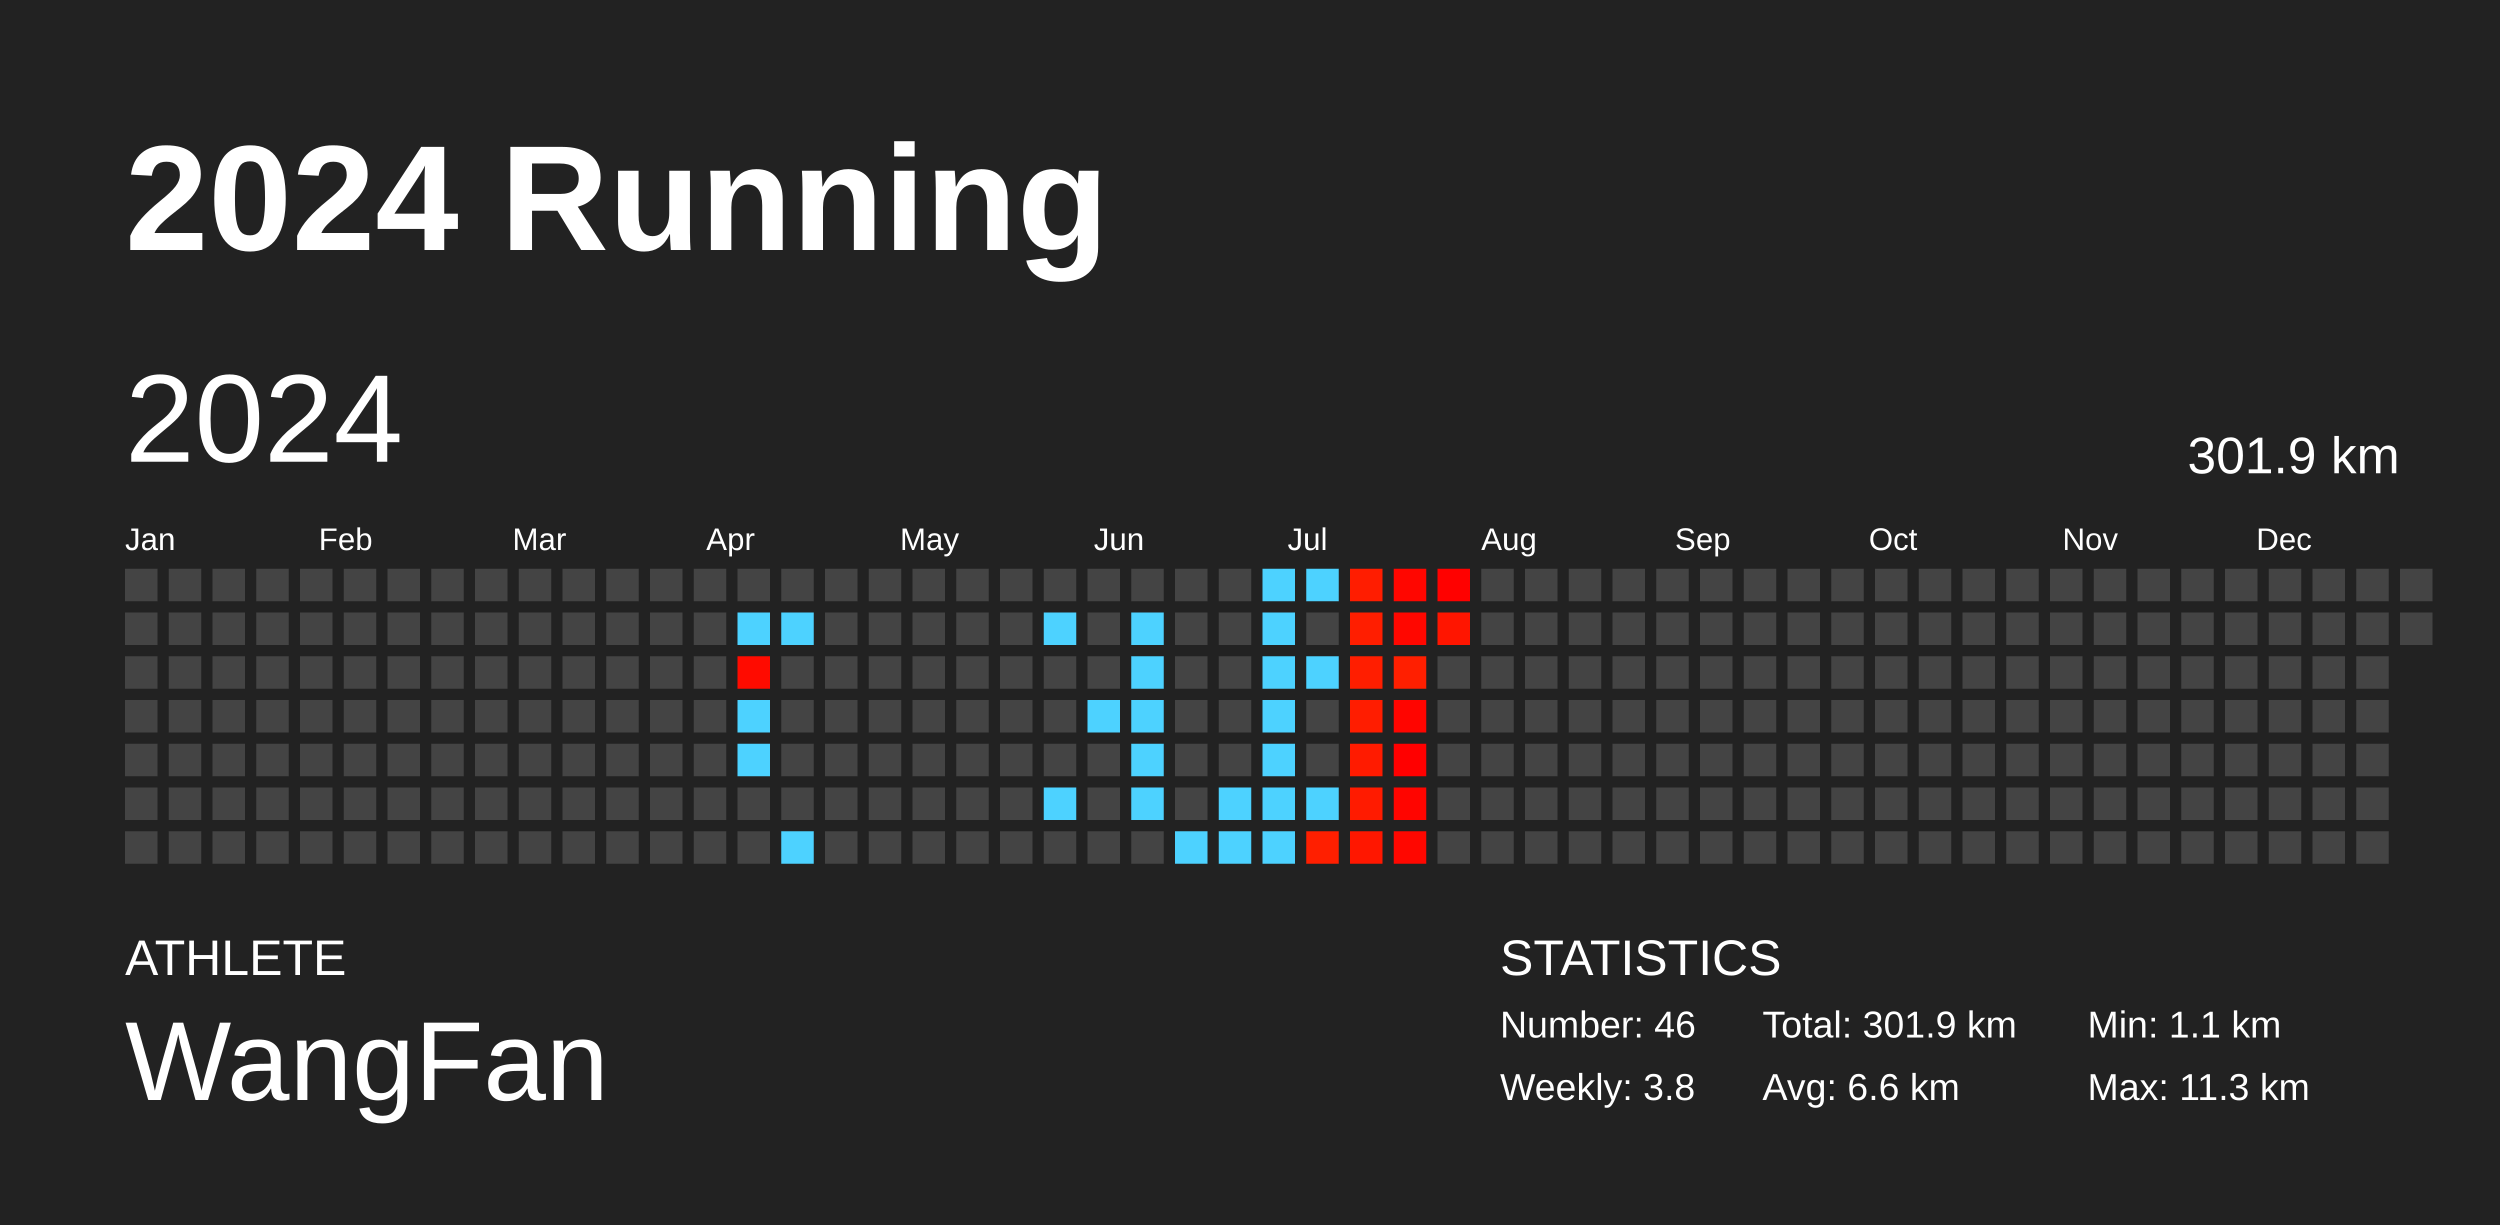
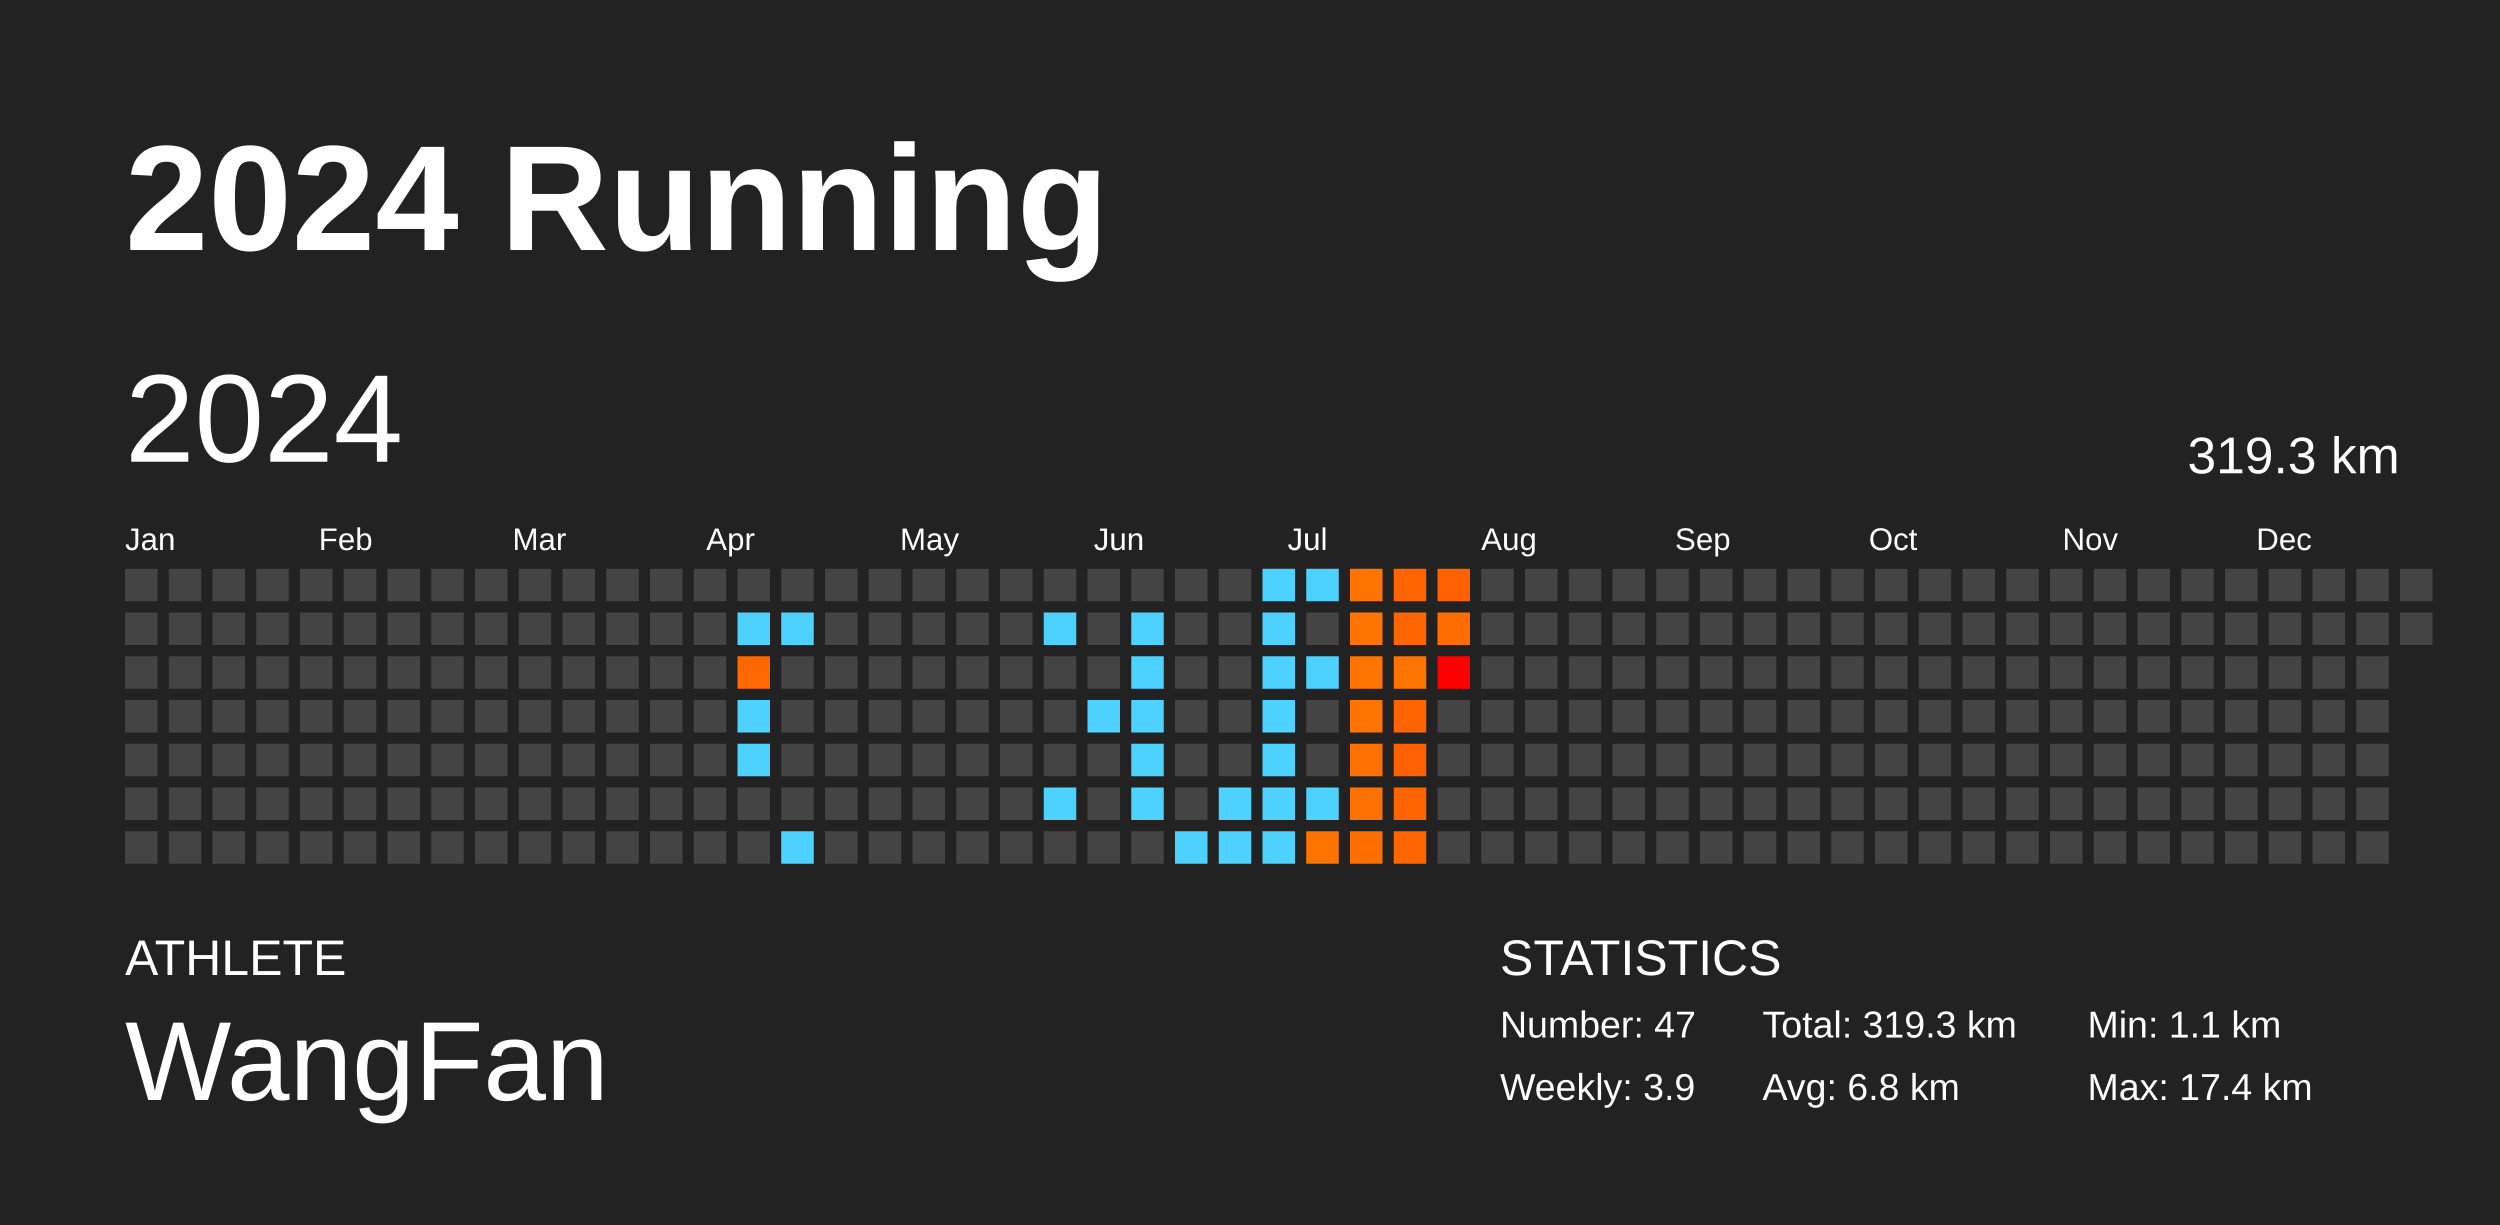
<svg xmlns="http://www.w3.org/2000/svg" baseProfile="full" height="98mm" version="1.1" viewBox="0,0,200,98" width="200mm">
  <defs />
  <rect fill="#222222" height="98" width="200" x="0" y="0" />
  <text fill="#FFFFFF" style="font-size:12px; font-family:Arial; font-weight:bold;" x="10" y="20">2024 Running</text>
  <text fill="#FFFFFF" style="font-size:4px; font-family:Arial" x="10" y="78">ATHLETE</text>
  <text fill="#FFFFFF" style="font-size:9px; font-family:Arial" x="10" y="88">WangFan</text>
  <text fill="#FFFFFF" style="font-size:4px; font-family:Arial" x="120" y="78">STATISTICS</text>
-   <text fill="#FFFFFF" style="font-size:3px; font-family:Arial" x="120" y="83">Number: 46</text>
-   <text fill="#FFFFFF" style="font-size:3px; font-family:Arial" x="120" y="88">Weekly: 3.8</text>
-   <text fill="#FFFFFF" style="font-size:3px; font-family:Arial" x="141" y="83">Total: 301.9 km</text>
-   <text fill="#FFFFFF" style="font-size:3px; font-family:Arial" x="141" y="88">Avg: 6.6 km</text>
+   <text fill="#FFFFFF" style="font-size:3px; font-family:Arial" x="120" y="83">Number: 47</text>
+   <text fill="#FFFFFF" style="font-size:3px; font-family:Arial" x="120" y="88">Weekly: 3.9</text>
+   <text fill="#FFFFFF" style="font-size:3px; font-family:Arial" x="141" y="83">Total: 319.3 km</text>
+   <text fill="#FFFFFF" style="font-size:3px; font-family:Arial" x="141" y="88">Avg: 6.8 km</text>
  <text fill="#FFFFFF" style="font-size:3px; font-family:Arial" x="167" y="83">Min: 1.1 km</text>
-   <text fill="#FFFFFF" style="font-size:3px; font-family:Arial" x="167" y="88">Max: 11.3 km</text>
+   <text fill="#FFFFFF" style="font-size:3px; font-family:Arial" x="167" y="88">Max: 17.4 km</text>
  <text dominant-baseline="hanging" fill="#FFFFFF" style="font-size:10.0px; font-family:Arial;" x="10" y="30">2024</text>
-   <text dominant-baseline="hanging" fill="#FFFFFF" style="font-size:4.125px; font-family:Arial;" x="175" y="35">301.9 km</text>
+   <text dominant-baseline="hanging" fill="#FFFFFF" style="font-size:4.125px; font-family:Arial;" x="175" y="35">319.3 km</text>
  <text fill="#FFFFFF" style="font-size:2.5px; font-family:Arial" x="10.0" y="44">Jan</text>
  <text fill="#FFFFFF" style="font-size:2.5px; font-family:Arial" x="25.5" y="44">Feb</text>
  <text fill="#FFFFFF" style="font-size:2.5px; font-family:Arial" x="41.0" y="44">Mar</text>
  <text fill="#FFFFFF" style="font-size:2.5px; font-family:Arial" x="56.5" y="44">Apr</text>
  <text fill="#FFFFFF" style="font-size:2.5px; font-family:Arial" x="72.0" y="44">May</text>
  <text fill="#FFFFFF" style="font-size:2.5px; font-family:Arial" x="87.5" y="44">Jun</text>
  <text fill="#FFFFFF" style="font-size:2.5px; font-family:Arial" x="103.0" y="44">Jul</text>
  <text fill="#FFFFFF" style="font-size:2.5px; font-family:Arial" x="118.5" y="44">Aug</text>
  <text fill="#FFFFFF" style="font-size:2.5px; font-family:Arial" x="134.0" y="44">Sep</text>
  <text fill="#FFFFFF" style="font-size:2.5px; font-family:Arial" x="149.5" y="44">Oct</text>
  <text fill="#FFFFFF" style="font-size:2.5px; font-family:Arial" x="165.0" y="44">Nov</text>
  <text fill="#FFFFFF" style="font-size:2.5px; font-family:Arial" x="180.5" y="44">Dec</text>
  <rect fill="#444444" height="2.6" width="2.6" x="10.0" y="45.5" />
  <rect fill="#444444" height="2.6" width="2.6" x="10.0" y="49.0" />
  <rect fill="#444444" height="2.6" width="2.6" x="10.0" y="52.5" />
  <rect fill="#444444" height="2.6" width="2.6" x="10.0" y="56.0" />
  <rect fill="#444444" height="2.6" width="2.6" x="10.0" y="59.5" />
  <rect fill="#444444" height="2.6" width="2.6" x="10.0" y="63.0" />
  <rect fill="#444444" height="2.6" width="2.6" x="10.0" y="66.5" />
  <rect fill="#444444" height="2.6" width="2.6" x="13.5" y="45.5" />
  <rect fill="#444444" height="2.6" width="2.6" x="13.5" y="49.0" />
  <rect fill="#444444" height="2.6" width="2.6" x="13.5" y="52.5" />
  <rect fill="#444444" height="2.6" width="2.6" x="13.5" y="56.0" />
  <rect fill="#444444" height="2.6" width="2.6" x="13.5" y="59.5" />
  <rect fill="#444444" height="2.6" width="2.6" x="13.5" y="63.0" />
  <rect fill="#444444" height="2.6" width="2.6" x="13.5" y="66.5" />
  <rect fill="#444444" height="2.6" width="2.6" x="17.0" y="45.5" />
  <rect fill="#444444" height="2.6" width="2.6" x="17.0" y="49.0" />
  <rect fill="#444444" height="2.6" width="2.6" x="17.0" y="52.5" />
  <rect fill="#444444" height="2.6" width="2.6" x="17.0" y="56.0" />
  <rect fill="#444444" height="2.6" width="2.6" x="17.0" y="59.5" />
  <rect fill="#444444" height="2.6" width="2.6" x="17.0" y="63.0" />
  <rect fill="#444444" height="2.6" width="2.6" x="17.0" y="66.5" />
  <rect fill="#444444" height="2.6" width="2.6" x="20.5" y="45.5" />
  <rect fill="#444444" height="2.6" width="2.6" x="20.5" y="49.0" />
  <rect fill="#444444" height="2.6" width="2.6" x="20.5" y="52.5" />
  <rect fill="#444444" height="2.6" width="2.6" x="20.5" y="56.0" />
  <rect fill="#444444" height="2.6" width="2.6" x="20.5" y="59.5" />
  <rect fill="#444444" height="2.6" width="2.6" x="20.5" y="63.0" />
  <rect fill="#444444" height="2.6" width="2.6" x="20.5" y="66.5" />
  <rect fill="#444444" height="2.6" width="2.6" x="24.0" y="45.5" />
  <rect fill="#444444" height="2.6" width="2.6" x="24.0" y="49.0" />
  <rect fill="#444444" height="2.6" width="2.6" x="24.0" y="52.5" />
  <rect fill="#444444" height="2.6" width="2.6" x="24.0" y="56.0" />
  <rect fill="#444444" height="2.6" width="2.6" x="24.0" y="59.5" />
  <rect fill="#444444" height="2.6" width="2.6" x="24.0" y="63.0" />
  <rect fill="#444444" height="2.6" width="2.6" x="24.0" y="66.5" />
  <rect fill="#444444" height="2.6" width="2.6" x="27.5" y="45.5" />
  <rect fill="#444444" height="2.6" width="2.6" x="27.5" y="49.0" />
  <rect fill="#444444" height="2.6" width="2.6" x="27.5" y="52.5" />
  <rect fill="#444444" height="2.6" width="2.6" x="27.5" y="56.0" />
  <rect fill="#444444" height="2.6" width="2.6" x="27.5" y="59.5" />
  <rect fill="#444444" height="2.6" width="2.6" x="27.5" y="63.0" />
  <rect fill="#444444" height="2.6" width="2.6" x="27.5" y="66.5" />
  <rect fill="#444444" height="2.6" width="2.6" x="31.0" y="45.5" />
  <rect fill="#444444" height="2.6" width="2.6" x="31.0" y="49.0" />
  <rect fill="#444444" height="2.6" width="2.6" x="31.0" y="52.5" />
  <rect fill="#444444" height="2.6" width="2.6" x="31.0" y="56.0" />
  <rect fill="#444444" height="2.6" width="2.6" x="31.0" y="59.5" />
  <rect fill="#444444" height="2.6" width="2.6" x="31.0" y="63.0" />
  <rect fill="#444444" height="2.6" width="2.6" x="31.0" y="66.5" />
  <rect fill="#444444" height="2.6" width="2.6" x="34.5" y="45.5" />
  <rect fill="#444444" height="2.6" width="2.6" x="34.5" y="49.0" />
  <rect fill="#444444" height="2.6" width="2.6" x="34.5" y="52.5" />
  <rect fill="#444444" height="2.6" width="2.6" x="34.5" y="56.0" />
  <rect fill="#444444" height="2.6" width="2.6" x="34.5" y="59.5" />
  <rect fill="#444444" height="2.6" width="2.6" x="34.5" y="63.0" />
  <rect fill="#444444" height="2.6" width="2.6" x="34.5" y="66.5" />
  <rect fill="#444444" height="2.6" width="2.6" x="38.0" y="45.5" />
  <rect fill="#444444" height="2.6" width="2.6" x="38.0" y="49.0" />
  <rect fill="#444444" height="2.6" width="2.6" x="38.0" y="52.5" />
  <rect fill="#444444" height="2.6" width="2.6" x="38.0" y="56.0" />
  <rect fill="#444444" height="2.6" width="2.6" x="38.0" y="59.5" />
  <rect fill="#444444" height="2.6" width="2.6" x="38.0" y="63.0" />
  <rect fill="#444444" height="2.6" width="2.6" x="38.0" y="66.5" />
  <rect fill="#444444" height="2.6" width="2.6" x="41.5" y="45.5" />
  <rect fill="#444444" height="2.6" width="2.6" x="41.5" y="49.0" />
  <rect fill="#444444" height="2.6" width="2.6" x="41.5" y="52.5" />
  <rect fill="#444444" height="2.6" width="2.6" x="41.5" y="56.0" />
  <rect fill="#444444" height="2.6" width="2.6" x="41.5" y="59.5" />
  <rect fill="#444444" height="2.6" width="2.6" x="41.5" y="63.0" />
  <rect fill="#444444" height="2.6" width="2.6" x="41.5" y="66.5" />
  <rect fill="#444444" height="2.6" width="2.6" x="45.0" y="45.5" />
  <rect fill="#444444" height="2.6" width="2.6" x="45.0" y="49.0" />
  <rect fill="#444444" height="2.6" width="2.6" x="45.0" y="52.5" />
  <rect fill="#444444" height="2.6" width="2.6" x="45.0" y="56.0" />
  <rect fill="#444444" height="2.6" width="2.6" x="45.0" y="59.5" />
  <rect fill="#444444" height="2.6" width="2.6" x="45.0" y="63.0" />
  <rect fill="#444444" height="2.6" width="2.6" x="45.0" y="66.5" />
  <rect fill="#444444" height="2.6" width="2.6" x="48.5" y="45.5" />
  <rect fill="#444444" height="2.6" width="2.6" x="48.5" y="49.0" />
  <rect fill="#444444" height="2.6" width="2.6" x="48.5" y="52.5" />
  <rect fill="#444444" height="2.6" width="2.6" x="48.5" y="56.0" />
  <rect fill="#444444" height="2.6" width="2.6" x="48.5" y="59.5" />
  <rect fill="#444444" height="2.6" width="2.6" x="48.5" y="63.0" />
  <rect fill="#444444" height="2.6" width="2.6" x="48.5" y="66.5" />
  <rect fill="#444444" height="2.6" width="2.6" x="52.0" y="45.5" />
  <rect fill="#444444" height="2.6" width="2.6" x="52.0" y="49.0" />
  <rect fill="#444444" height="2.6" width="2.6" x="52.0" y="52.5" />
  <rect fill="#444444" height="2.6" width="2.6" x="52.0" y="56.0" />
  <rect fill="#444444" height="2.6" width="2.6" x="52.0" y="59.5" />
  <rect fill="#444444" height="2.6" width="2.6" x="52.0" y="63.0" />
  <rect fill="#444444" height="2.6" width="2.6" x="52.0" y="66.5" />
  <rect fill="#444444" height="2.6" width="2.6" x="55.5" y="45.5" />
  <rect fill="#444444" height="2.6" width="2.6" x="55.5" y="49.0" />
  <rect fill="#444444" height="2.6" width="2.6" x="55.5" y="52.5" />
  <rect fill="#444444" height="2.6" width="2.6" x="55.5" y="56.0" />
  <rect fill="#444444" height="2.6" width="2.6" x="55.5" y="59.5" />
  <rect fill="#444444" height="2.6" width="2.6" x="55.5" y="63.0" />
  <rect fill="#444444" height="2.6" width="2.6" x="55.5" y="66.5" />
  <rect fill="#444444" height="2.6" width="2.6" x="59.0" y="45.5" />
  <rect fill="#4dd2ff" height="2.6" width="2.6" x="59.0" y="49.0" />
-   <rect fill="#ff0b00" height="2.6" width="2.6" x="59.0" y="52.5" />
+   <rect fill="#ff6700" height="2.6" width="2.6" x="59.0" y="52.5" />
  <rect fill="#4dd2ff" height="2.6" width="2.6" x="59.0" y="56.0" />
  <rect fill="#4dd2ff" height="2.6" width="2.6" x="59.0" y="59.5" />
  <rect fill="#444444" height="2.6" width="2.6" x="59.0" y="63.0" />
  <rect fill="#444444" height="2.6" width="2.6" x="59.0" y="66.5" />
  <rect fill="#444444" height="2.6" width="2.6" x="62.5" y="45.5" />
  <rect fill="#4dd2ff" height="2.6" width="2.6" x="62.5" y="49.0" />
  <rect fill="#444444" height="2.6" width="2.6" x="62.5" y="52.5" />
  <rect fill="#444444" height="2.6" width="2.6" x="62.5" y="56.0" />
  <rect fill="#444444" height="2.6" width="2.6" x="62.5" y="59.5" />
  <rect fill="#444444" height="2.6" width="2.6" x="62.5" y="63.0" />
  <rect fill="#4dd2ff" height="2.6" width="2.6" x="62.5" y="66.5" />
  <rect fill="#444444" height="2.6" width="2.6" x="66.0" y="45.5" />
  <rect fill="#444444" height="2.6" width="2.6" x="66.0" y="49.0" />
  <rect fill="#444444" height="2.6" width="2.6" x="66.0" y="52.5" />
  <rect fill="#444444" height="2.6" width="2.6" x="66.0" y="56.0" />
  <rect fill="#444444" height="2.6" width="2.6" x="66.0" y="59.5" />
  <rect fill="#444444" height="2.6" width="2.6" x="66.0" y="63.0" />
  <rect fill="#444444" height="2.6" width="2.6" x="66.0" y="66.5" />
  <rect fill="#444444" height="2.6" width="2.6" x="69.5" y="45.5" />
  <rect fill="#444444" height="2.6" width="2.6" x="69.5" y="49.0" />
  <rect fill="#444444" height="2.6" width="2.6" x="69.5" y="52.5" />
  <rect fill="#444444" height="2.6" width="2.6" x="69.5" y="56.0" />
  <rect fill="#444444" height="2.6" width="2.6" x="69.5" y="59.5" />
  <rect fill="#444444" height="2.6" width="2.6" x="69.5" y="63.0" />
  <rect fill="#444444" height="2.6" width="2.6" x="69.5" y="66.5" />
  <rect fill="#444444" height="2.6" width="2.6" x="73.0" y="45.5" />
  <rect fill="#444444" height="2.6" width="2.6" x="73.0" y="49.0" />
  <rect fill="#444444" height="2.6" width="2.6" x="73.0" y="52.5" />
  <rect fill="#444444" height="2.6" width="2.6" x="73.0" y="56.0" />
  <rect fill="#444444" height="2.6" width="2.6" x="73.0" y="59.5" />
  <rect fill="#444444" height="2.6" width="2.6" x="73.0" y="63.0" />
  <rect fill="#444444" height="2.6" width="2.6" x="73.0" y="66.5" />
  <rect fill="#444444" height="2.6" width="2.6" x="76.5" y="45.5" />
  <rect fill="#444444" height="2.6" width="2.6" x="76.5" y="49.0" />
  <rect fill="#444444" height="2.6" width="2.6" x="76.5" y="52.5" />
  <rect fill="#444444" height="2.6" width="2.6" x="76.5" y="56.0" />
  <rect fill="#444444" height="2.6" width="2.6" x="76.5" y="59.5" />
  <rect fill="#444444" height="2.6" width="2.6" x="76.5" y="63.0" />
  <rect fill="#444444" height="2.6" width="2.6" x="76.5" y="66.5" />
  <rect fill="#444444" height="2.6" width="2.6" x="80.0" y="45.5" />
  <rect fill="#444444" height="2.6" width="2.6" x="80.0" y="49.0" />
  <rect fill="#444444" height="2.6" width="2.6" x="80.0" y="52.5" />
  <rect fill="#444444" height="2.6" width="2.6" x="80.0" y="56.0" />
  <rect fill="#444444" height="2.6" width="2.6" x="80.0" y="59.5" />
  <rect fill="#444444" height="2.6" width="2.6" x="80.0" y="63.0" />
  <rect fill="#444444" height="2.6" width="2.6" x="80.0" y="66.5" />
  <rect fill="#444444" height="2.6" width="2.6" x="83.5" y="45.5" />
  <rect fill="#4dd2ff" height="2.6" width="2.6" x="83.5" y="49.0" />
  <rect fill="#444444" height="2.6" width="2.6" x="83.5" y="52.5" />
  <rect fill="#444444" height="2.6" width="2.6" x="83.5" y="56.0" />
  <rect fill="#444444" height="2.6" width="2.6" x="83.5" y="59.5" />
  <rect fill="#4dd2ff" height="2.6" width="2.6" x="83.5" y="63.0" />
  <rect fill="#444444" height="2.6" width="2.6" x="83.5" y="66.5" />
  <rect fill="#444444" height="2.6" width="2.6" x="87.0" y="45.5" />
  <rect fill="#444444" height="2.6" width="2.6" x="87.0" y="49.0" />
  <rect fill="#444444" height="2.6" width="2.6" x="87.0" y="52.5" />
  <rect fill="#4dd2ff" height="2.6" width="2.6" x="87.0" y="56.0" />
  <rect fill="#444444" height="2.6" width="2.6" x="87.0" y="59.5" />
  <rect fill="#444444" height="2.6" width="2.6" x="87.0" y="63.0" />
  <rect fill="#444444" height="2.6" width="2.6" x="87.0" y="66.5" />
  <rect fill="#444444" height="2.6" width="2.6" x="90.5" y="45.5" />
  <rect fill="#4dd2ff" height="2.6" width="2.6" x="90.5" y="49.0" />
  <rect fill="#4dd2ff" height="2.6" width="2.6" x="90.5" y="52.5" />
  <rect fill="#4dd2ff" height="2.6" width="2.6" x="90.5" y="56.0" />
  <rect fill="#4dd2ff" height="2.6" width="2.6" x="90.5" y="59.5" />
  <rect fill="#4dd2ff" height="2.6" width="2.6" x="90.5" y="63.0" />
  <rect fill="#444444" height="2.6" width="2.6" x="90.5" y="66.5" />
  <rect fill="#444444" height="2.6" width="2.6" x="94.0" y="45.5" />
  <rect fill="#444444" height="2.6" width="2.6" x="94.0" y="49.0" />
  <rect fill="#444444" height="2.6" width="2.6" x="94.0" y="52.5" />
  <rect fill="#444444" height="2.6" width="2.6" x="94.0" y="56.0" />
  <rect fill="#444444" height="2.6" width="2.6" x="94.0" y="59.5" />
  <rect fill="#444444" height="2.6" width="2.6" x="94.0" y="63.0" />
  <rect fill="#4dd2ff" height="2.6" width="2.6" x="94.0" y="66.5" />
  <rect fill="#444444" height="2.6" width="2.6" x="97.5" y="45.5" />
  <rect fill="#444444" height="2.6" width="2.6" x="97.5" y="49.0" />
  <rect fill="#444444" height="2.6" width="2.6" x="97.5" y="52.5" />
  <rect fill="#444444" height="2.6" width="2.6" x="97.5" y="56.0" />
  <rect fill="#444444" height="2.6" width="2.6" x="97.5" y="59.5" />
  <rect fill="#4dd2ff" height="2.6" width="2.6" x="97.5" y="63.0" />
  <rect fill="#4dd2ff" height="2.6" width="2.6" x="97.5" y="66.5" />
  <rect fill="#4dd2ff" height="2.6" width="2.6" x="101.0" y="45.5" />
  <rect fill="#4dd2ff" height="2.6" width="2.6" x="101.0" y="49.0" />
  <rect fill="#4dd2ff" height="2.6" width="2.6" x="101.0" y="52.5" />
  <rect fill="#4dd2ff" height="2.6" width="2.6" x="101.0" y="56.0" />
  <rect fill="#4dd2ff" height="2.6" width="2.6" x="101.0" y="59.5" />
  <rect fill="#4dd2ff" height="2.6" width="2.6" x="101.0" y="63.0" />
  <rect fill="#4dd2ff" height="2.6" width="2.6" x="101.0" y="66.5" />
  <rect fill="#4dd2ff" height="2.6" width="2.6" x="104.5" y="45.5" />
  <rect fill="#444444" height="2.6" width="2.6" x="104.5" y="49.0" />
  <rect fill="#4dd2ff" height="2.6" width="2.6" x="104.5" y="52.5" />
  <rect fill="#444444" height="2.6" width="2.6" x="104.5" y="56.0" />
  <rect fill="#444444" height="2.6" width="2.6" x="104.5" y="59.5" />
  <rect fill="#4dd2ff" height="2.6" width="2.6" x="104.5" y="63.0" />
-   <rect fill="#ff1f00" height="2.6" width="2.6" x="104.5" y="66.5" />
-   <rect fill="#ff1d00" height="2.6" width="2.6" x="108.0" y="45.5" />
-   <rect fill="#ff1e00" height="2.6" width="2.6" x="108.0" y="49.0" />
-   <rect fill="#ff1e00" height="2.6" width="2.6" x="108.0" y="52.5" />
-   <rect fill="#ff1d00" height="2.6" width="2.6" x="108.0" y="56.0" />
-   <rect fill="#ff1b00" height="2.6" width="2.6" x="108.0" y="59.5" />
-   <rect fill="#ff1b00" height="2.6" width="2.6" x="108.0" y="63.0" />
-   <rect fill="#ff1700" height="2.6" width="2.6" x="108.0" y="66.5" />
-   <rect fill="#ff0600" height="2.6" width="2.6" x="111.5" y="45.5" />
-   <rect fill="#ff0700" height="2.6" width="2.6" x="111.5" y="49.0" />
-   <rect fill="#ff1f00" height="2.6" width="2.6" x="111.5" y="52.5" />
-   <rect fill="#ff0500" height="2.6" width="2.6" x="111.5" y="56.0" />
-   <rect fill="#ff0000" height="2.6" width="2.6" x="111.5" y="59.5" />
-   <rect fill="#ff0500" height="2.6" width="2.6" x="111.5" y="63.0" />
-   <rect fill="#ff0700" height="2.6" width="2.6" x="111.5" y="66.5" />
-   <rect fill="#ff0100" height="2.6" width="2.6" x="115.0" y="45.5" />
-   <rect fill="#ff1500" height="2.6" width="2.6" x="115.0" y="49.0" />
-   <rect fill="#444444" height="2.6" width="2.6" x="115.0" y="52.5" />
+   <rect fill="#ff7400" height="2.6" width="2.6" x="104.5" y="66.5" />
+   <rect fill="#ff7300" height="2.6" width="2.6" x="108.0" y="45.5" />
+   <rect fill="#ff7300" height="2.6" width="2.6" x="108.0" y="49.0" />
+   <rect fill="#ff7300" height="2.6" width="2.6" x="108.0" y="52.5" />
+   <rect fill="#ff7300" height="2.6" width="2.6" x="108.0" y="56.0" />
+   <rect fill="#ff7100" height="2.6" width="2.6" x="108.0" y="59.5" />
+   <rect fill="#ff7100" height="2.6" width="2.6" x="108.0" y="63.0" />
+   <rect fill="#ff6f00" height="2.6" width="2.6" x="108.0" y="66.5" />
+   <rect fill="#ff6400" height="2.6" width="2.6" x="111.5" y="45.5" />
+   <rect fill="#ff6500" height="2.6" width="2.6" x="111.5" y="49.0" />
+   <rect fill="#ff7400" height="2.6" width="2.6" x="111.5" y="52.5" />
+   <rect fill="#ff6400" height="2.6" width="2.6" x="111.5" y="56.0" />
+   <rect fill="#ff6100" height="2.6" width="2.6" x="111.5" y="59.5" />
+   <rect fill="#ff6400" height="2.6" width="2.6" x="111.5" y="63.0" />
+   <rect fill="#ff6500" height="2.6" width="2.6" x="111.5" y="66.5" />
+   <rect fill="#ff6100" height="2.6" width="2.6" x="115.0" y="45.5" />
+   <rect fill="#ff6d00" height="2.6" width="2.6" x="115.0" y="49.0" />
+   <rect fill="#ff0000" height="2.6" width="2.6" x="115.0" y="52.5" />
  <rect fill="#444444" height="2.6" width="2.6" x="115.0" y="56.0" />
  <rect fill="#444444" height="2.6" width="2.6" x="115.0" y="59.5" />
  <rect fill="#444444" height="2.6" width="2.6" x="115.0" y="63.0" />
  <rect fill="#444444" height="2.6" width="2.6" x="115.0" y="66.5" />
  <rect fill="#444444" height="2.6" width="2.6" x="118.5" y="45.5" />
  <rect fill="#444444" height="2.6" width="2.6" x="118.5" y="49.0" />
  <rect fill="#444444" height="2.6" width="2.6" x="118.5" y="52.5" />
  <rect fill="#444444" height="2.6" width="2.6" x="118.5" y="56.0" />
  <rect fill="#444444" height="2.6" width="2.6" x="118.5" y="59.5" />
  <rect fill="#444444" height="2.6" width="2.6" x="118.5" y="63.0" />
  <rect fill="#444444" height="2.6" width="2.6" x="118.5" y="66.5" />
  <rect fill="#444444" height="2.6" width="2.6" x="122.0" y="45.5" />
  <rect fill="#444444" height="2.6" width="2.6" x="122.0" y="49.0" />
  <rect fill="#444444" height="2.6" width="2.6" x="122.0" y="52.5" />
  <rect fill="#444444" height="2.6" width="2.6" x="122.0" y="56.0" />
  <rect fill="#444444" height="2.6" width="2.6" x="122.0" y="59.5" />
  <rect fill="#444444" height="2.6" width="2.6" x="122.0" y="63.0" />
  <rect fill="#444444" height="2.6" width="2.6" x="122.0" y="66.5" />
  <rect fill="#444444" height="2.6" width="2.6" x="125.5" y="45.5" />
  <rect fill="#444444" height="2.6" width="2.6" x="125.5" y="49.0" />
  <rect fill="#444444" height="2.6" width="2.6" x="125.5" y="52.5" />
  <rect fill="#444444" height="2.6" width="2.6" x="125.5" y="56.0" />
  <rect fill="#444444" height="2.6" width="2.6" x="125.5" y="59.5" />
  <rect fill="#444444" height="2.6" width="2.6" x="125.5" y="63.0" />
  <rect fill="#444444" height="2.6" width="2.6" x="125.5" y="66.5" />
  <rect fill="#444444" height="2.6" width="2.6" x="129.0" y="45.5" />
  <rect fill="#444444" height="2.6" width="2.6" x="129.0" y="49.0" />
  <rect fill="#444444" height="2.6" width="2.6" x="129.0" y="52.5" />
  <rect fill="#444444" height="2.6" width="2.6" x="129.0" y="56.0" />
  <rect fill="#444444" height="2.6" width="2.6" x="129.0" y="59.5" />
  <rect fill="#444444" height="2.6" width="2.6" x="129.0" y="63.0" />
  <rect fill="#444444" height="2.6" width="2.6" x="129.0" y="66.5" />
  <rect fill="#444444" height="2.6" width="2.6" x="132.5" y="45.5" />
  <rect fill="#444444" height="2.6" width="2.6" x="132.5" y="49.0" />
  <rect fill="#444444" height="2.6" width="2.6" x="132.5" y="52.5" />
  <rect fill="#444444" height="2.6" width="2.6" x="132.5" y="56.0" />
  <rect fill="#444444" height="2.6" width="2.6" x="132.5" y="59.5" />
  <rect fill="#444444" height="2.6" width="2.6" x="132.5" y="63.0" />
  <rect fill="#444444" height="2.6" width="2.6" x="132.5" y="66.5" />
  <rect fill="#444444" height="2.6" width="2.6" x="136.0" y="45.5" />
  <rect fill="#444444" height="2.6" width="2.6" x="136.0" y="49.0" />
  <rect fill="#444444" height="2.6" width="2.6" x="136.0" y="52.5" />
  <rect fill="#444444" height="2.6" width="2.6" x="136.0" y="56.0" />
  <rect fill="#444444" height="2.6" width="2.6" x="136.0" y="59.5" />
  <rect fill="#444444" height="2.6" width="2.6" x="136.0" y="63.0" />
  <rect fill="#444444" height="2.6" width="2.6" x="136.0" y="66.5" />
  <rect fill="#444444" height="2.6" width="2.6" x="139.5" y="45.5" />
  <rect fill="#444444" height="2.6" width="2.6" x="139.5" y="49.0" />
  <rect fill="#444444" height="2.6" width="2.6" x="139.5" y="52.5" />
  <rect fill="#444444" height="2.6" width="2.6" x="139.5" y="56.0" />
  <rect fill="#444444" height="2.6" width="2.6" x="139.5" y="59.5" />
  <rect fill="#444444" height="2.6" width="2.6" x="139.5" y="63.0" />
  <rect fill="#444444" height="2.6" width="2.6" x="139.5" y="66.5" />
  <rect fill="#444444" height="2.6" width="2.6" x="143.0" y="45.5" />
  <rect fill="#444444" height="2.6" width="2.6" x="143.0" y="49.0" />
  <rect fill="#444444" height="2.6" width="2.6" x="143.0" y="52.5" />
  <rect fill="#444444" height="2.6" width="2.6" x="143.0" y="56.0" />
  <rect fill="#444444" height="2.6" width="2.6" x="143.0" y="59.5" />
  <rect fill="#444444" height="2.6" width="2.6" x="143.0" y="63.0" />
  <rect fill="#444444" height="2.6" width="2.6" x="143.0" y="66.5" />
  <rect fill="#444444" height="2.6" width="2.6" x="146.5" y="45.5" />
  <rect fill="#444444" height="2.6" width="2.6" x="146.5" y="49.0" />
  <rect fill="#444444" height="2.6" width="2.6" x="146.5" y="52.5" />
  <rect fill="#444444" height="2.6" width="2.6" x="146.5" y="56.0" />
  <rect fill="#444444" height="2.6" width="2.6" x="146.5" y="59.5" />
  <rect fill="#444444" height="2.6" width="2.6" x="146.5" y="63.0" />
  <rect fill="#444444" height="2.6" width="2.6" x="146.5" y="66.5" />
  <rect fill="#444444" height="2.6" width="2.6" x="150.0" y="45.5" />
  <rect fill="#444444" height="2.6" width="2.6" x="150.0" y="49.0" />
  <rect fill="#444444" height="2.6" width="2.6" x="150.0" y="52.5" />
  <rect fill="#444444" height="2.6" width="2.6" x="150.0" y="56.0" />
  <rect fill="#444444" height="2.6" width="2.6" x="150.0" y="59.5" />
  <rect fill="#444444" height="2.6" width="2.6" x="150.0" y="63.0" />
  <rect fill="#444444" height="2.6" width="2.6" x="150.0" y="66.5" />
  <rect fill="#444444" height="2.6" width="2.6" x="153.5" y="45.5" />
  <rect fill="#444444" height="2.6" width="2.6" x="153.5" y="49.0" />
  <rect fill="#444444" height="2.6" width="2.6" x="153.5" y="52.5" />
  <rect fill="#444444" height="2.6" width="2.6" x="153.5" y="56.0" />
  <rect fill="#444444" height="2.6" width="2.6" x="153.5" y="59.5" />
  <rect fill="#444444" height="2.6" width="2.6" x="153.5" y="63.0" />
  <rect fill="#444444" height="2.6" width="2.6" x="153.5" y="66.5" />
  <rect fill="#444444" height="2.6" width="2.6" x="157.0" y="45.5" />
  <rect fill="#444444" height="2.6" width="2.6" x="157.0" y="49.0" />
  <rect fill="#444444" height="2.6" width="2.6" x="157.0" y="52.5" />
  <rect fill="#444444" height="2.6" width="2.6" x="157.0" y="56.0" />
  <rect fill="#444444" height="2.6" width="2.6" x="157.0" y="59.5" />
  <rect fill="#444444" height="2.6" width="2.6" x="157.0" y="63.0" />
  <rect fill="#444444" height="2.6" width="2.6" x="157.0" y="66.5" />
  <rect fill="#444444" height="2.6" width="2.6" x="160.5" y="45.5" />
  <rect fill="#444444" height="2.6" width="2.6" x="160.5" y="49.0" />
  <rect fill="#444444" height="2.6" width="2.6" x="160.5" y="52.5" />
  <rect fill="#444444" height="2.6" width="2.6" x="160.5" y="56.0" />
  <rect fill="#444444" height="2.6" width="2.6" x="160.5" y="59.5" />
  <rect fill="#444444" height="2.6" width="2.6" x="160.5" y="63.0" />
  <rect fill="#444444" height="2.6" width="2.6" x="160.5" y="66.5" />
  <rect fill="#444444" height="2.6" width="2.6" x="164.0" y="45.5" />
  <rect fill="#444444" height="2.6" width="2.6" x="164.0" y="49.0" />
  <rect fill="#444444" height="2.6" width="2.6" x="164.0" y="52.5" />
  <rect fill="#444444" height="2.6" width="2.6" x="164.0" y="56.0" />
  <rect fill="#444444" height="2.6" width="2.6" x="164.0" y="59.5" />
  <rect fill="#444444" height="2.6" width="2.6" x="164.0" y="63.0" />
  <rect fill="#444444" height="2.6" width="2.6" x="164.0" y="66.5" />
  <rect fill="#444444" height="2.6" width="2.6" x="167.5" y="45.5" />
  <rect fill="#444444" height="2.6" width="2.6" x="167.5" y="49.0" />
  <rect fill="#444444" height="2.6" width="2.6" x="167.5" y="52.5" />
  <rect fill="#444444" height="2.6" width="2.6" x="167.5" y="56.0" />
  <rect fill="#444444" height="2.6" width="2.6" x="167.5" y="59.5" />
  <rect fill="#444444" height="2.6" width="2.6" x="167.5" y="63.0" />
  <rect fill="#444444" height="2.6" width="2.6" x="167.5" y="66.5" />
  <rect fill="#444444" height="2.6" width="2.6" x="171.0" y="45.5" />
  <rect fill="#444444" height="2.6" width="2.6" x="171.0" y="49.0" />
  <rect fill="#444444" height="2.6" width="2.6" x="171.0" y="52.5" />
  <rect fill="#444444" height="2.6" width="2.6" x="171.0" y="56.0" />
  <rect fill="#444444" height="2.6" width="2.6" x="171.0" y="59.5" />
  <rect fill="#444444" height="2.6" width="2.6" x="171.0" y="63.0" />
  <rect fill="#444444" height="2.6" width="2.6" x="171.0" y="66.5" />
  <rect fill="#444444" height="2.6" width="2.6" x="174.5" y="45.5" />
  <rect fill="#444444" height="2.6" width="2.6" x="174.5" y="49.0" />
  <rect fill="#444444" height="2.6" width="2.6" x="174.5" y="52.5" />
  <rect fill="#444444" height="2.6" width="2.6" x="174.5" y="56.0" />
  <rect fill="#444444" height="2.6" width="2.6" x="174.5" y="59.5" />
  <rect fill="#444444" height="2.6" width="2.6" x="174.5" y="63.0" />
  <rect fill="#444444" height="2.6" width="2.6" x="174.5" y="66.5" />
  <rect fill="#444444" height="2.6" width="2.6" x="178.0" y="45.5" />
  <rect fill="#444444" height="2.6" width="2.6" x="178.0" y="49.0" />
  <rect fill="#444444" height="2.6" width="2.6" x="178.0" y="52.5" />
  <rect fill="#444444" height="2.6" width="2.6" x="178.0" y="56.0" />
  <rect fill="#444444" height="2.6" width="2.6" x="178.0" y="59.5" />
  <rect fill="#444444" height="2.6" width="2.6" x="178.0" y="63.0" />
  <rect fill="#444444" height="2.6" width="2.6" x="178.0" y="66.5" />
  <rect fill="#444444" height="2.6" width="2.6" x="181.5" y="45.5" />
  <rect fill="#444444" height="2.6" width="2.6" x="181.5" y="49.0" />
  <rect fill="#444444" height="2.6" width="2.6" x="181.5" y="52.5" />
  <rect fill="#444444" height="2.6" width="2.6" x="181.5" y="56.0" />
  <rect fill="#444444" height="2.6" width="2.6" x="181.5" y="59.5" />
  <rect fill="#444444" height="2.6" width="2.6" x="181.5" y="63.0" />
  <rect fill="#444444" height="2.6" width="2.6" x="181.5" y="66.5" />
  <rect fill="#444444" height="2.6" width="2.6" x="185.0" y="45.5" />
  <rect fill="#444444" height="2.6" width="2.6" x="185.0" y="49.0" />
  <rect fill="#444444" height="2.6" width="2.6" x="185.0" y="52.5" />
  <rect fill="#444444" height="2.6" width="2.6" x="185.0" y="56.0" />
  <rect fill="#444444" height="2.6" width="2.6" x="185.0" y="59.5" />
  <rect fill="#444444" height="2.6" width="2.6" x="185.0" y="63.0" />
  <rect fill="#444444" height="2.6" width="2.6" x="185.0" y="66.5" />
  <rect fill="#444444" height="2.6" width="2.6" x="188.5" y="45.5" />
  <rect fill="#444444" height="2.6" width="2.6" x="188.5" y="49.0" />
  <rect fill="#444444" height="2.6" width="2.6" x="188.5" y="52.5" />
  <rect fill="#444444" height="2.6" width="2.6" x="188.5" y="56.0" />
  <rect fill="#444444" height="2.6" width="2.6" x="188.5" y="59.5" />
  <rect fill="#444444" height="2.6" width="2.6" x="188.5" y="63.0" />
  <rect fill="#444444" height="2.6" width="2.6" x="188.5" y="66.5" />
  <rect fill="#444444" height="2.6" width="2.6" x="192.0" y="45.5" />
  <rect fill="#444444" height="2.6" width="2.6" x="192.0" y="49.0" />
</svg>
